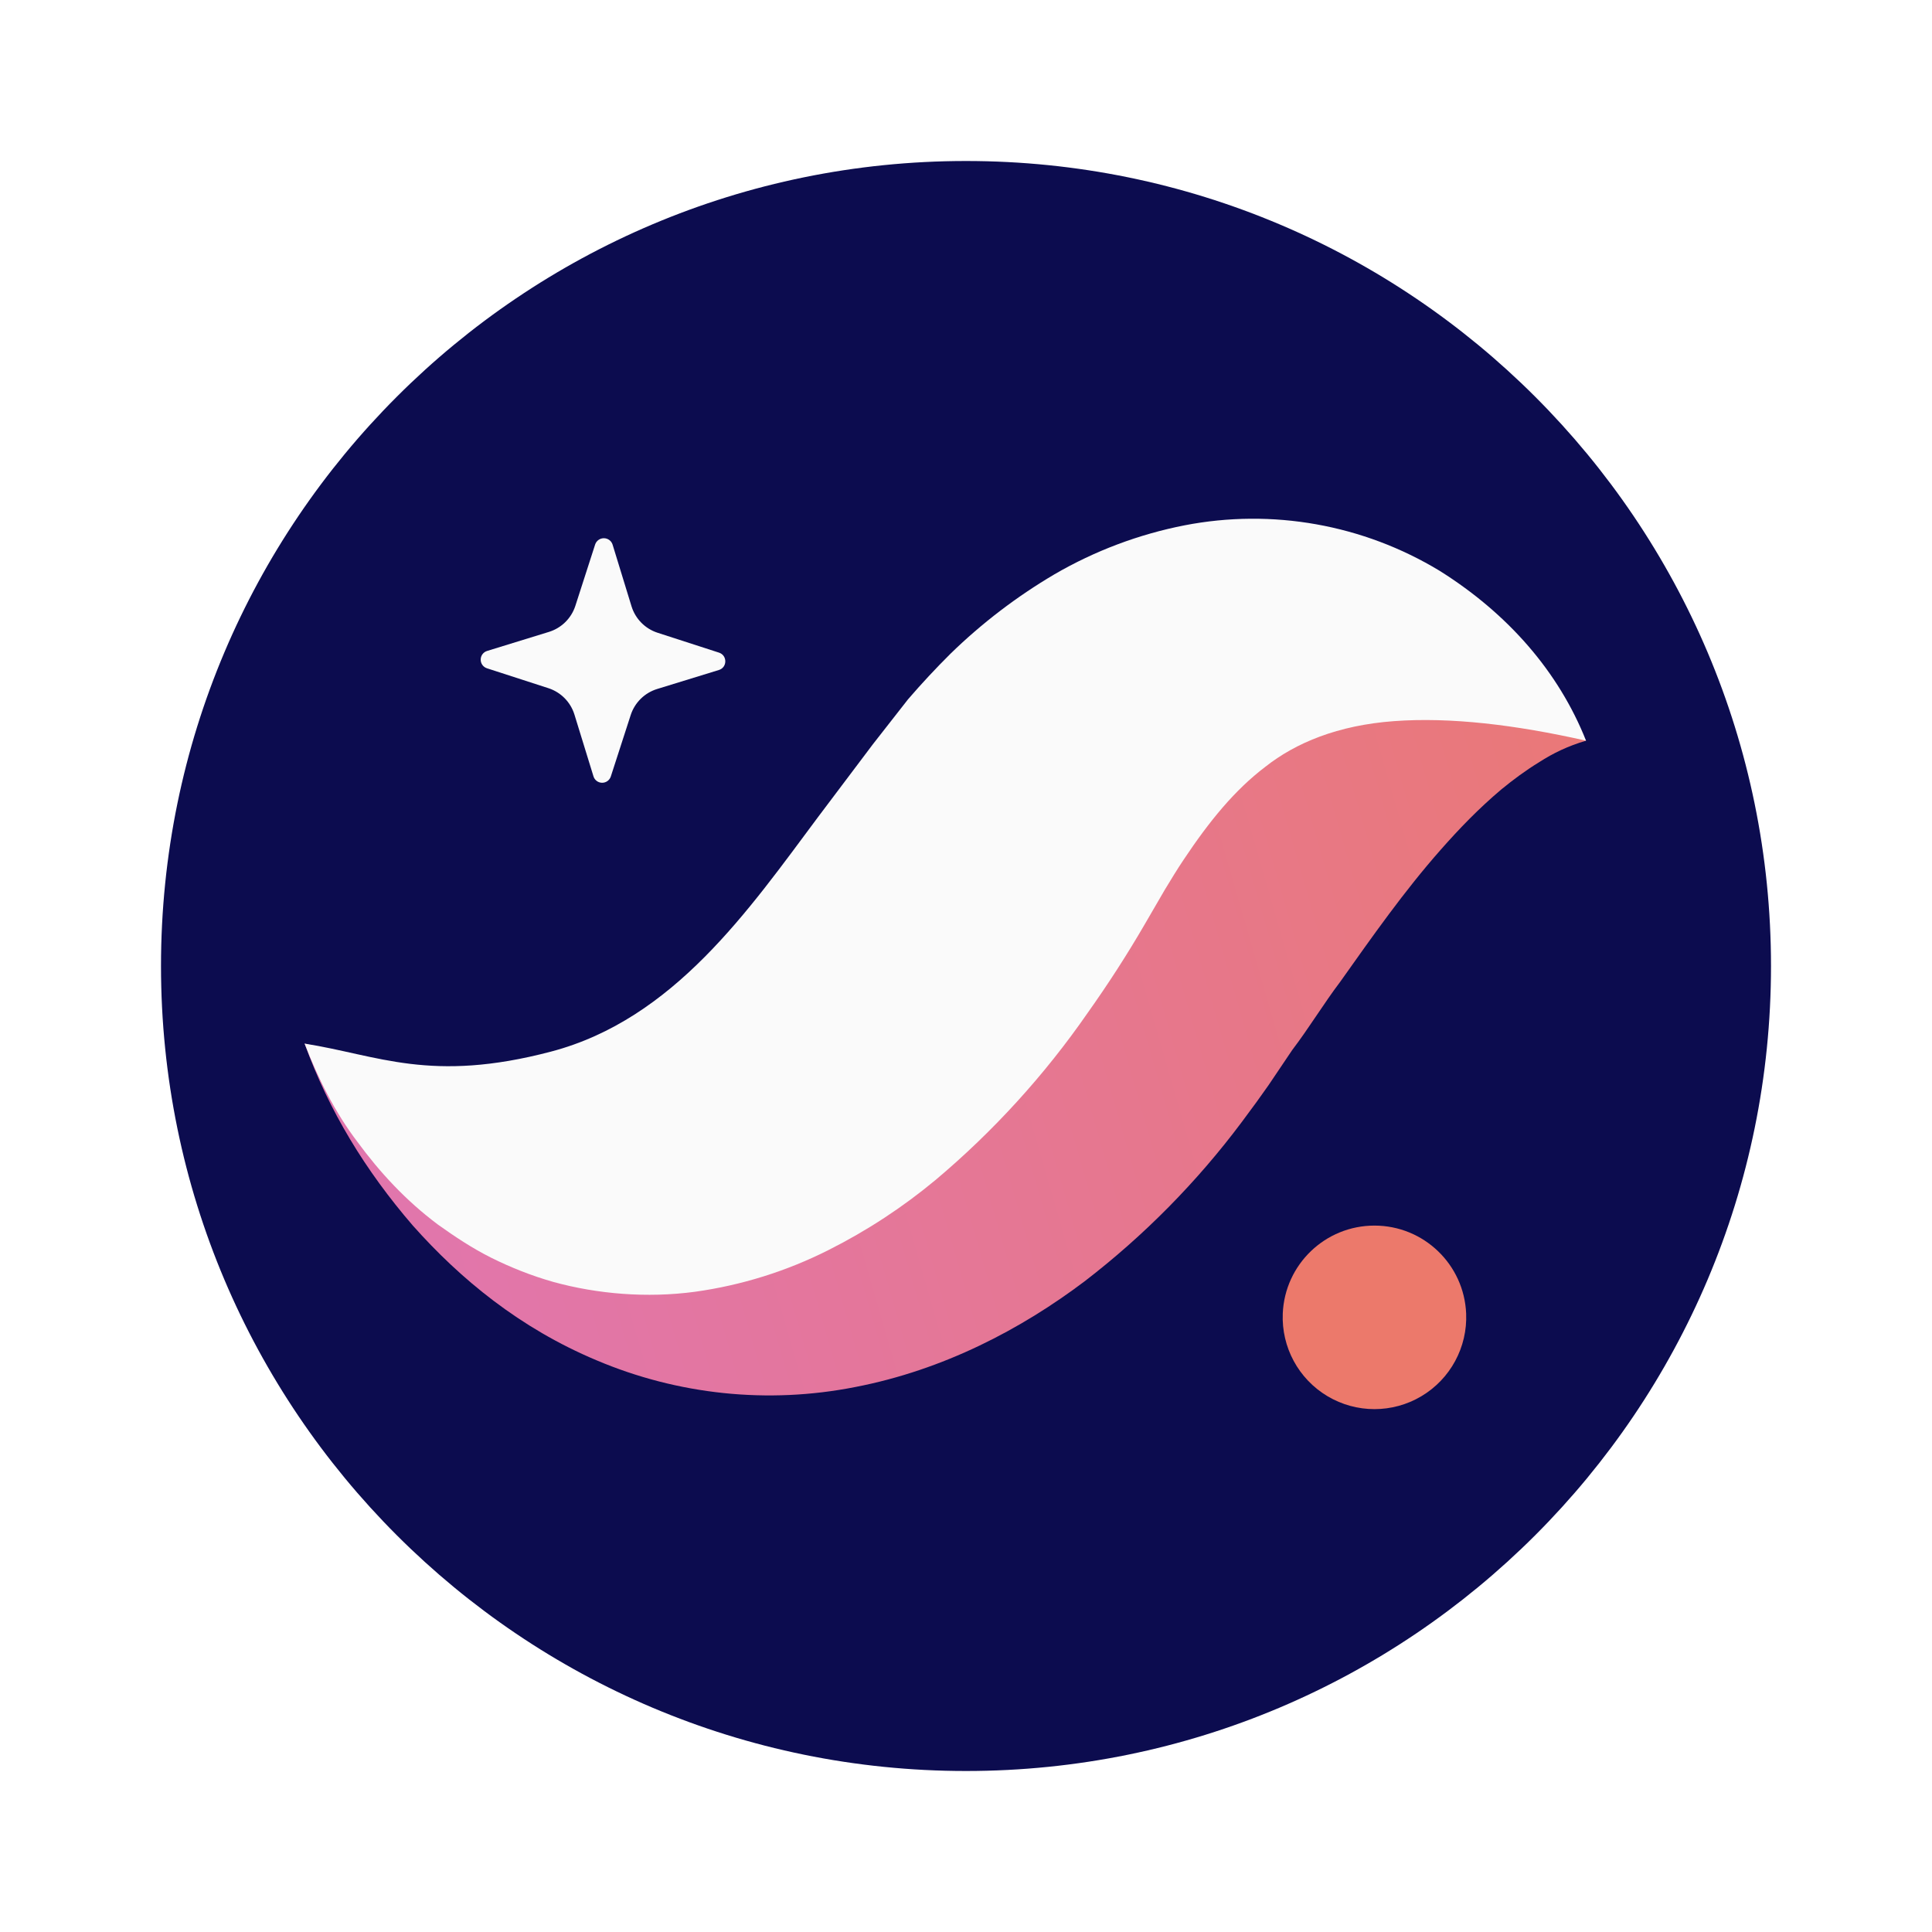
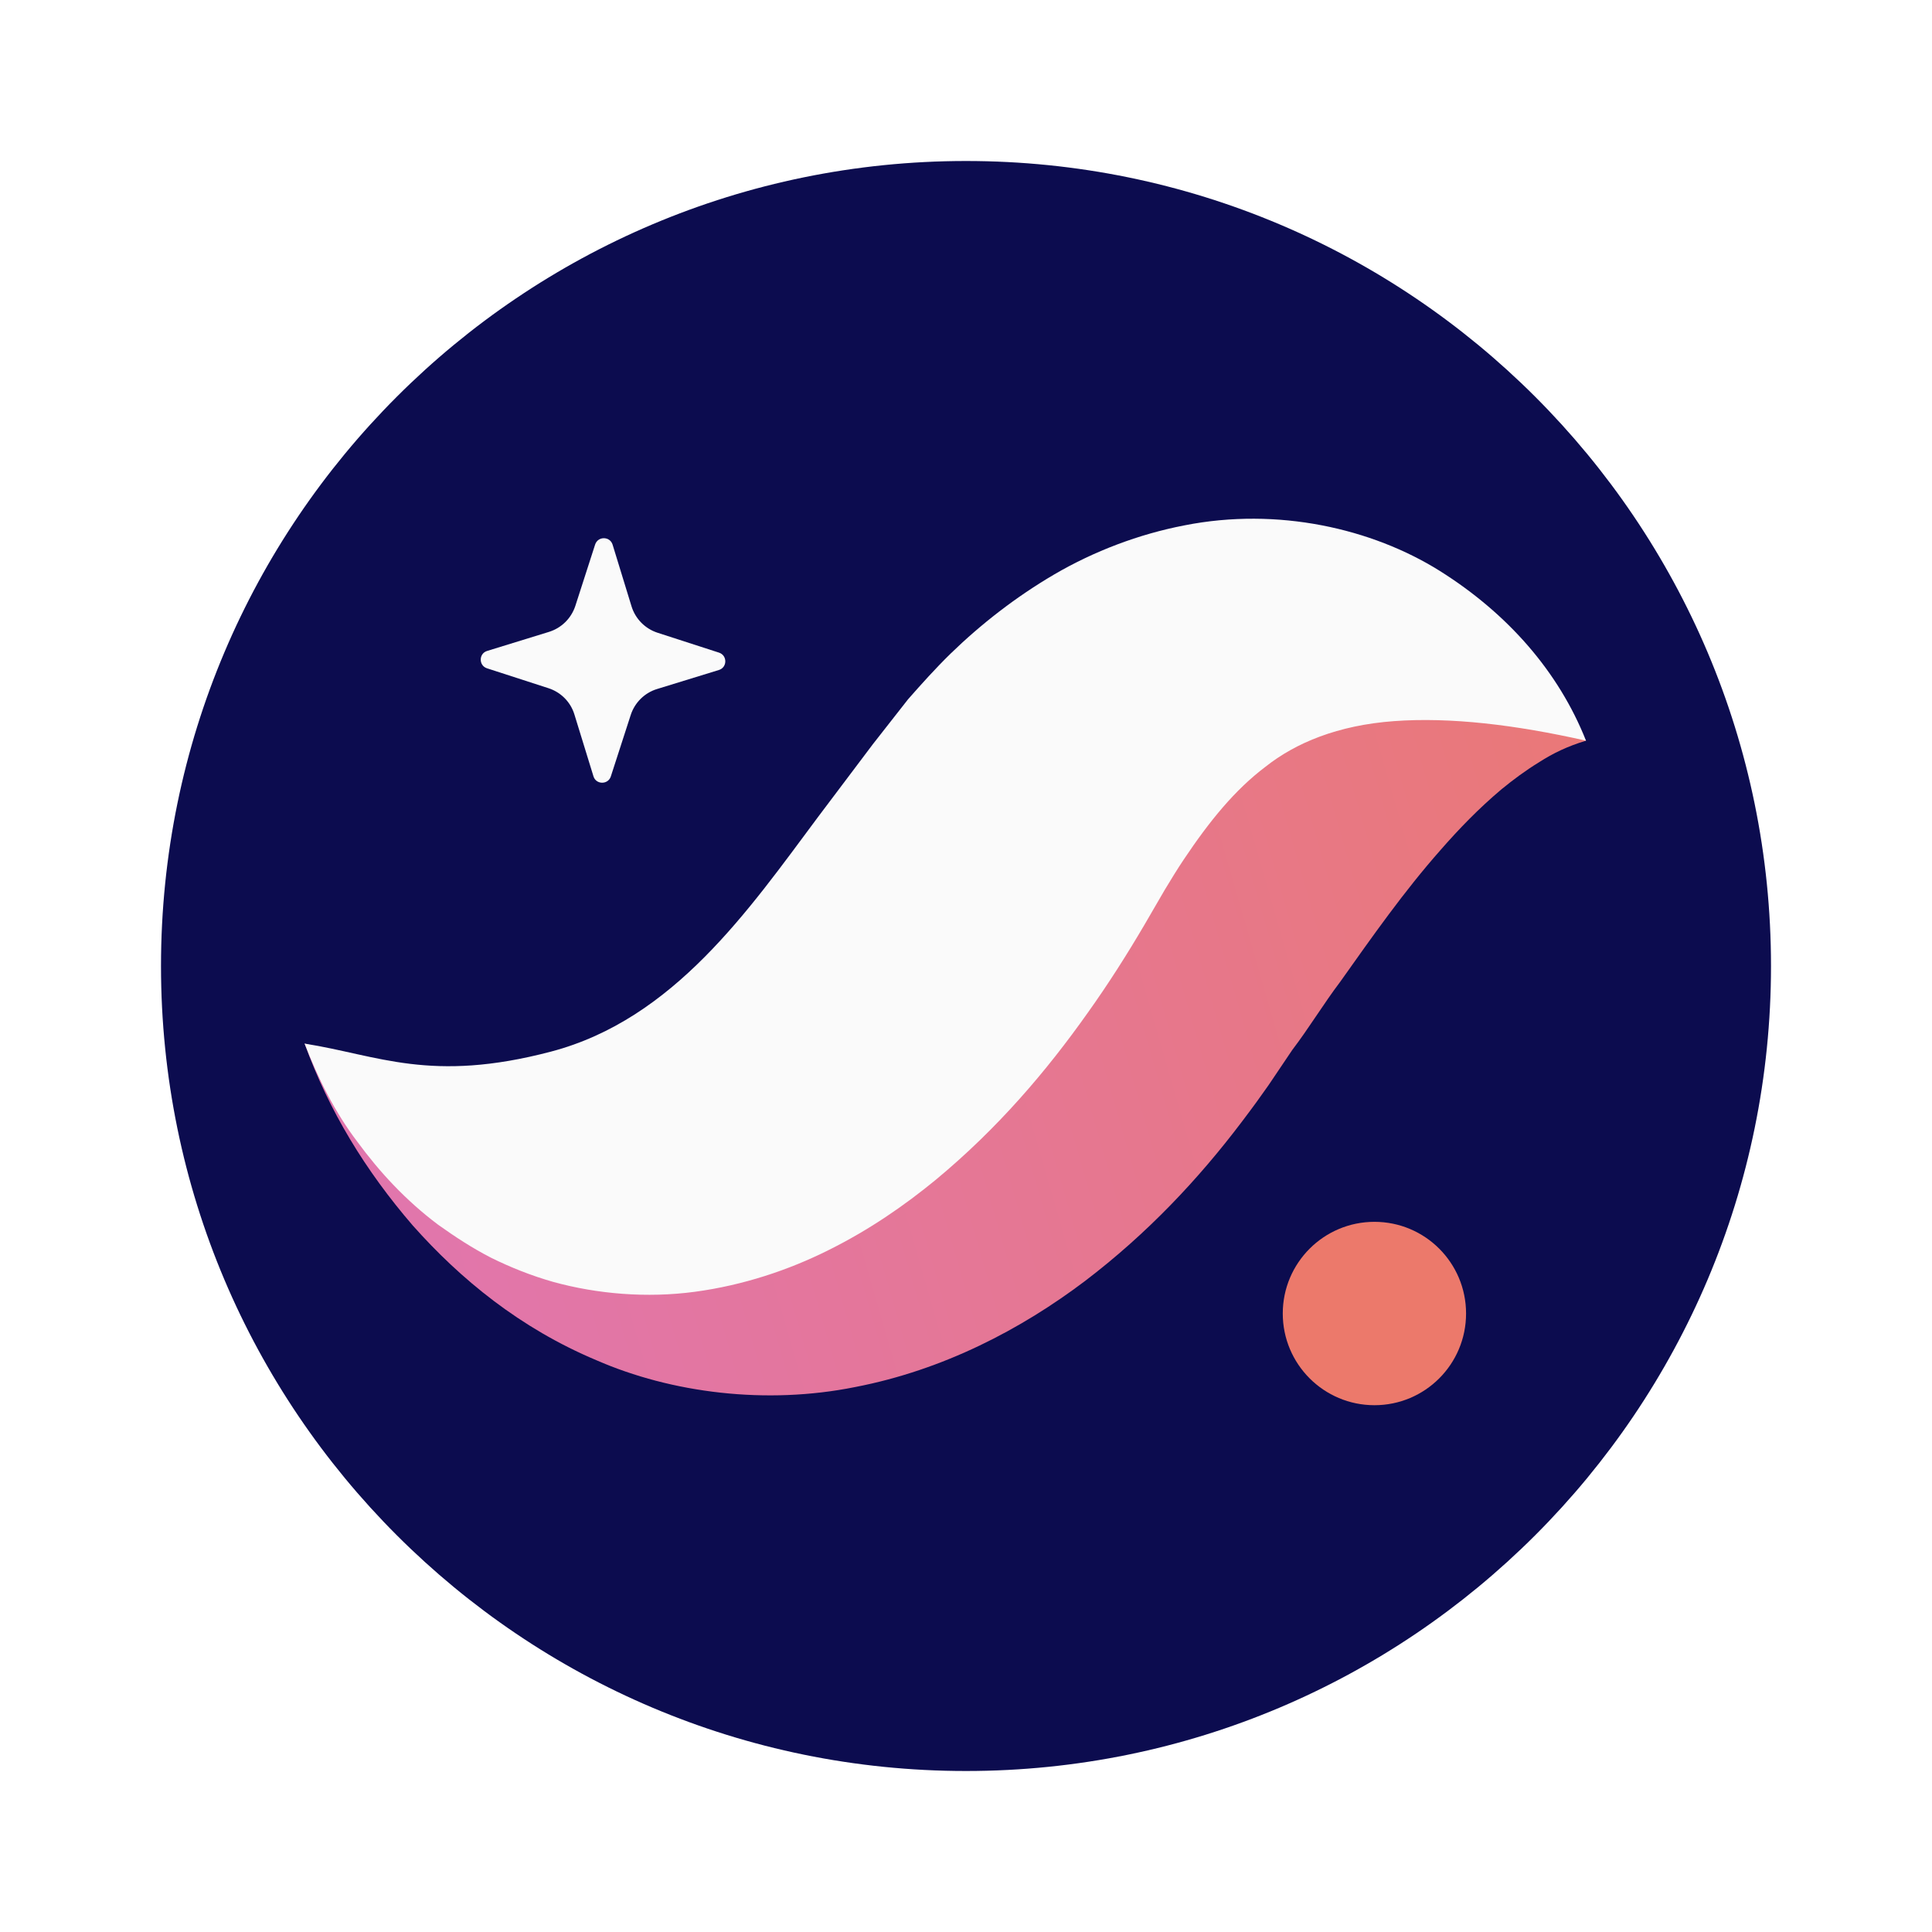
- <svg xmlns="http://www.w3.org/2000/svg" width="24" height="24" fill="none" viewBox="0 0 24 24">
-   <path fill="#0C0C4F" fill-rule="evenodd" d="M2 12c0 5.523 4.477 10 10 10s10-4.477 10-10S17.523 2 12 2 2 6.477 2 12" clip-rule="evenodd" />
-   <path fill="#FAFAFA" fill-rule="evenodd" d="m7.588 9.645.247-.763a.5.5 0 0 1 .328-.323l.767-.236c.106-.032.107-.182.001-.216l-.763-.247a.5.5 0 0 1-.323-.328l-.235-.766a.114.114 0 0 0-.217-.002l-.246.763a.5.5 0 0 1-.329.323l-.766.236a.113.113 0 0 0-.002.216l.763.247a.5.5 0 0 1 .323.328l.236.766a.113.113 0 0 0 .216.002" clip-rule="evenodd" />
-   <path fill="url(#starknet__a)" fill-rule="evenodd" d="M19.702 9.201c-.316-.353-.81-.552-1.289-.634a4.4 4.4 0 0 0-1.467.014c-.965.163-1.842.563-2.606 1.056-.398.242-.736.522-1.087.807-.17.144-.323.298-.484.45l-.438.435a17 17 0 0 1-1.401 1.329c-.457.374-.883.658-1.304.857-.42.2-.87.317-1.456.336-.58.02-1.268-.085-2.003-.258-.74-.172-1.515-.418-2.383-.629.303.84.759 1.582 1.344 2.26.592.666 1.33 1.274 2.28 1.673a5.5 5.5 0 0 0 3.212.334c1.103-.212 2.07-.723 2.852-1.313a10.2 10.2 0 0 0 1.954-1.98c.147-.196.225-.305.332-.457l.295-.438c.206-.27.392-.578.595-.846.399-.562.791-1.122 1.248-1.64.23-.261.471-.512.757-.753.143-.117.297-.232.467-.336.174-.112.356-.2.582-.267" clip-rule="evenodd" />
-   <path fill="#FAFAFA" fill-rule="evenodd" d="M19.702 9.2c-.34-.856-.97-1.577-1.818-2.109a4.47 4.47 0 0 0-3.17-.565 5.2 5.2 0 0 0-1.613.607 6.8 6.8 0 0 0-1.294.988 10 10 0 0 0-.527.566l-.438.56-.678.9c-.863 1.157-1.793 2.514-3.318 2.916-1.498.395-2.148.045-3.062-.099.167.431.374.85.655 1.219.276.376.6.73 1.005 1.032.205.146.42.29.66.41.239.119.496.222.771.3.546.15 1.161.202 1.757.122a5.3 5.3 0 0 0 1.663-.52 7 7 0 0 0 1.328-.87 10.6 10.6 0 0 0 1.888-2.074q.384-.541.704-1.092l.254-.437c.077-.127.155-.256.235-.375.32-.48.634-.865 1.015-1.154.376-.297.9-.516 1.6-.567.696-.051 1.5.044 2.383.243" clip-rule="evenodd" />
-   <path fill="#EC796B" fill-rule="evenodd" d="M15.935 16.317a1.14 1.14 0 1 0 2.278 0 1.14 1.14 0 0 0-2.278 0" clip-rule="evenodd" />
+ <svg xmlns="http://www.w3.org/2000/svg" width="24" height="24" viewBox="0 0 24 24" fill="none">
+   <path fill-rule="evenodd" clip-rule="evenodd" d="M2 12C2 17.523 6.477 22 12 22C17.523 22 22 17.523 22 12C22 6.477 17.523 2 12 2C6.477 2 2 6.477 2 12Z" fill="#0C0C4F" />
+   <path fill-rule="evenodd" clip-rule="evenodd" d="M7.588 9.645L7.835 8.882C7.885 8.727 8.008 8.606 8.163 8.559L8.93 8.323C9.036 8.291 9.037 8.141 8.931 8.107L8.168 7.86C8.014 7.81 7.893 7.688 7.845 7.532L7.61 6.766C7.577 6.66 7.428 6.659 7.393 6.764L7.147 7.527C7.096 7.682 6.974 7.802 6.818 7.85L6.052 8.086C5.946 8.118 5.945 8.268 6.05 8.302L6.813 8.549C6.968 8.599 7.089 8.721 7.136 8.877L7.372 9.643C7.404 9.749 7.554 9.75 7.588 9.645Z" fill="#FAFAFA" />
+   <path fill-rule="evenodd" clip-rule="evenodd" d="M19.702 9.201C19.386 8.848 18.893 8.649 18.413 8.567C17.93 8.489 17.424 8.496 16.946 8.581C15.981 8.744 15.104 9.144 14.34 9.637C13.942 9.879 13.604 10.159 13.253 10.444C13.084 10.588 12.93 10.742 12.769 10.893L12.331 11.329C11.854 11.828 11.384 12.281 10.93 12.658C10.473 13.032 10.047 13.316 9.626 13.515C9.206 13.714 8.756 13.832 8.17 13.851C7.589 13.871 6.902 13.766 6.167 13.593C5.428 13.421 4.652 13.175 3.784 12.964C4.087 13.804 4.543 14.546 5.128 15.224C5.72 15.89 6.459 16.498 7.408 16.897C8.344 17.306 9.52 17.452 10.62 17.231C11.723 17.019 12.69 16.508 13.472 15.918C14.256 15.322 14.891 14.643 15.425 13.937C15.573 13.742 15.651 13.633 15.758 13.481L16.053 13.043C16.259 12.773 16.445 12.465 16.648 12.197C17.047 11.635 17.439 11.075 17.896 10.558C18.125 10.296 18.367 10.045 18.653 9.804C18.796 9.687 18.95 9.572 19.12 9.468C19.294 9.356 19.476 9.269 19.702 9.201Z" fill="url(#paint0_linear_376_10625)" />
+   <path fill-rule="evenodd" clip-rule="evenodd" d="M19.702 9.201C19.362 8.344 18.731 7.623 17.884 7.091C17.043 6.565 15.873 6.297 14.715 6.526C14.143 6.636 13.588 6.849 13.101 7.133C12.617 7.416 12.183 7.756 11.807 8.121C11.62 8.304 11.449 8.495 11.28 8.687L10.842 9.246L10.164 10.146C9.301 11.304 8.371 12.661 6.846 13.063C5.348 13.458 4.698 13.108 3.784 12.964C3.951 13.396 4.158 13.814 4.439 14.183C4.715 14.559 5.04 14.912 5.444 15.215C5.649 15.361 5.865 15.504 6.104 15.626C6.343 15.744 6.6 15.847 6.875 15.925C7.421 16.075 8.036 16.127 8.632 16.047C9.228 15.967 9.797 15.778 10.295 15.528C10.796 15.279 11.233 14.977 11.623 14.657C12.399 14.014 13.002 13.302 13.511 12.583C13.768 12.223 14 11.857 14.215 11.491L14.469 11.054C14.546 10.927 14.624 10.798 14.704 10.679C15.025 10.199 15.338 9.814 15.72 9.525C16.095 9.228 16.619 9.009 17.318 8.958C18.015 8.907 18.819 9.002 19.702 9.201Z" fill="#FAFAFA" />
+   <path fill-rule="evenodd" clip-rule="evenodd" d="M15.935 16.317C15.935 16.946 16.445 17.456 17.074 17.456C17.703 17.456 18.212 16.946 18.212 16.317C18.212 15.688 17.703 15.178 17.074 15.178C16.445 15.178 15.935 15.688 15.935 16.317Z" fill="#EC796B" />
  <defs>
-     <linearGradient id="starknet__a" x1="21.892" x2="-16.452" y1="2.88" y2="13.936" gradientUnits="userSpaceOnUse">
+     <linearGradient id="paint0_linear_376_10625" x1="21.892" y1="2.88" x2="-16.452" y2="13.936" gradientUnits="userSpaceOnUse">
      <stop stop-color="#EC796B" />
      <stop offset="1" stop-color="#D672EF" />
    </linearGradient>
  </defs>
</svg>
